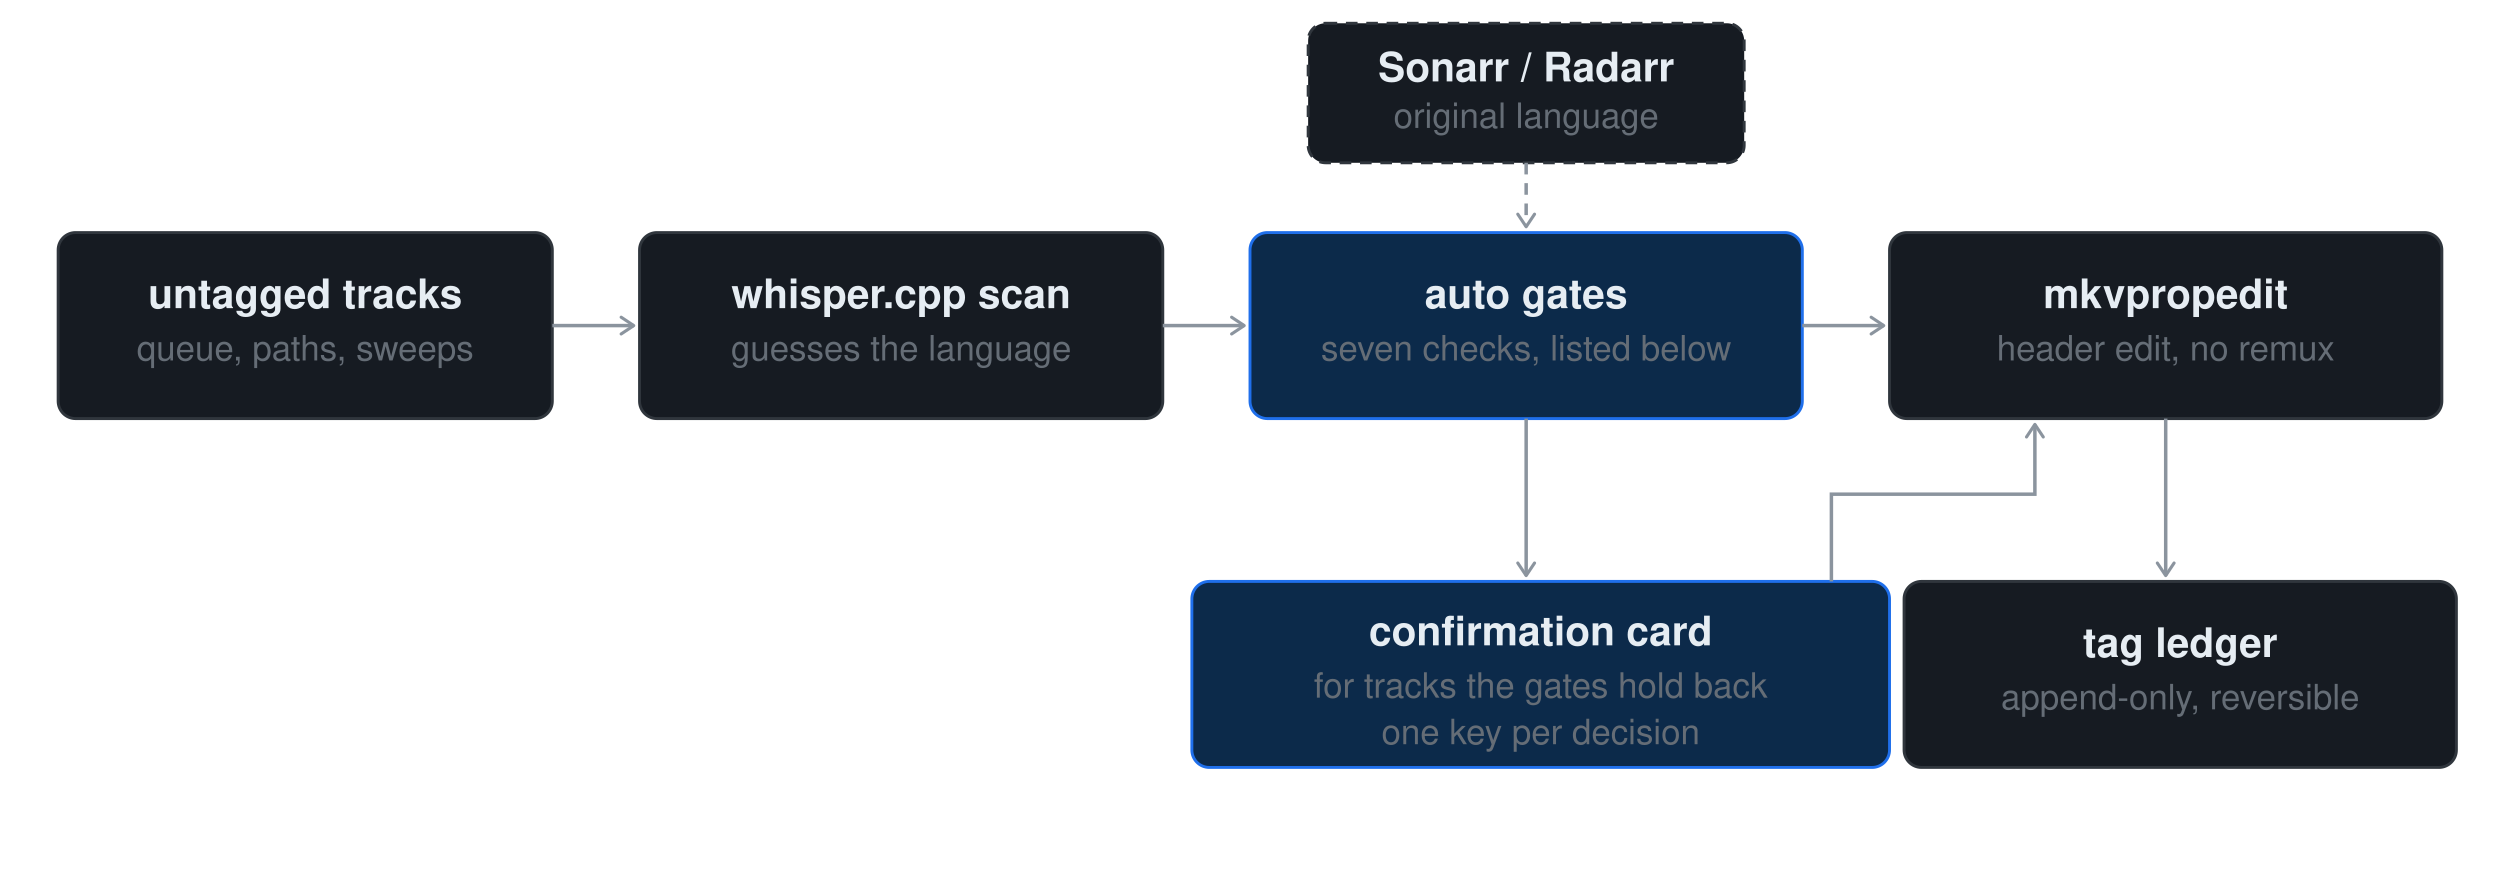
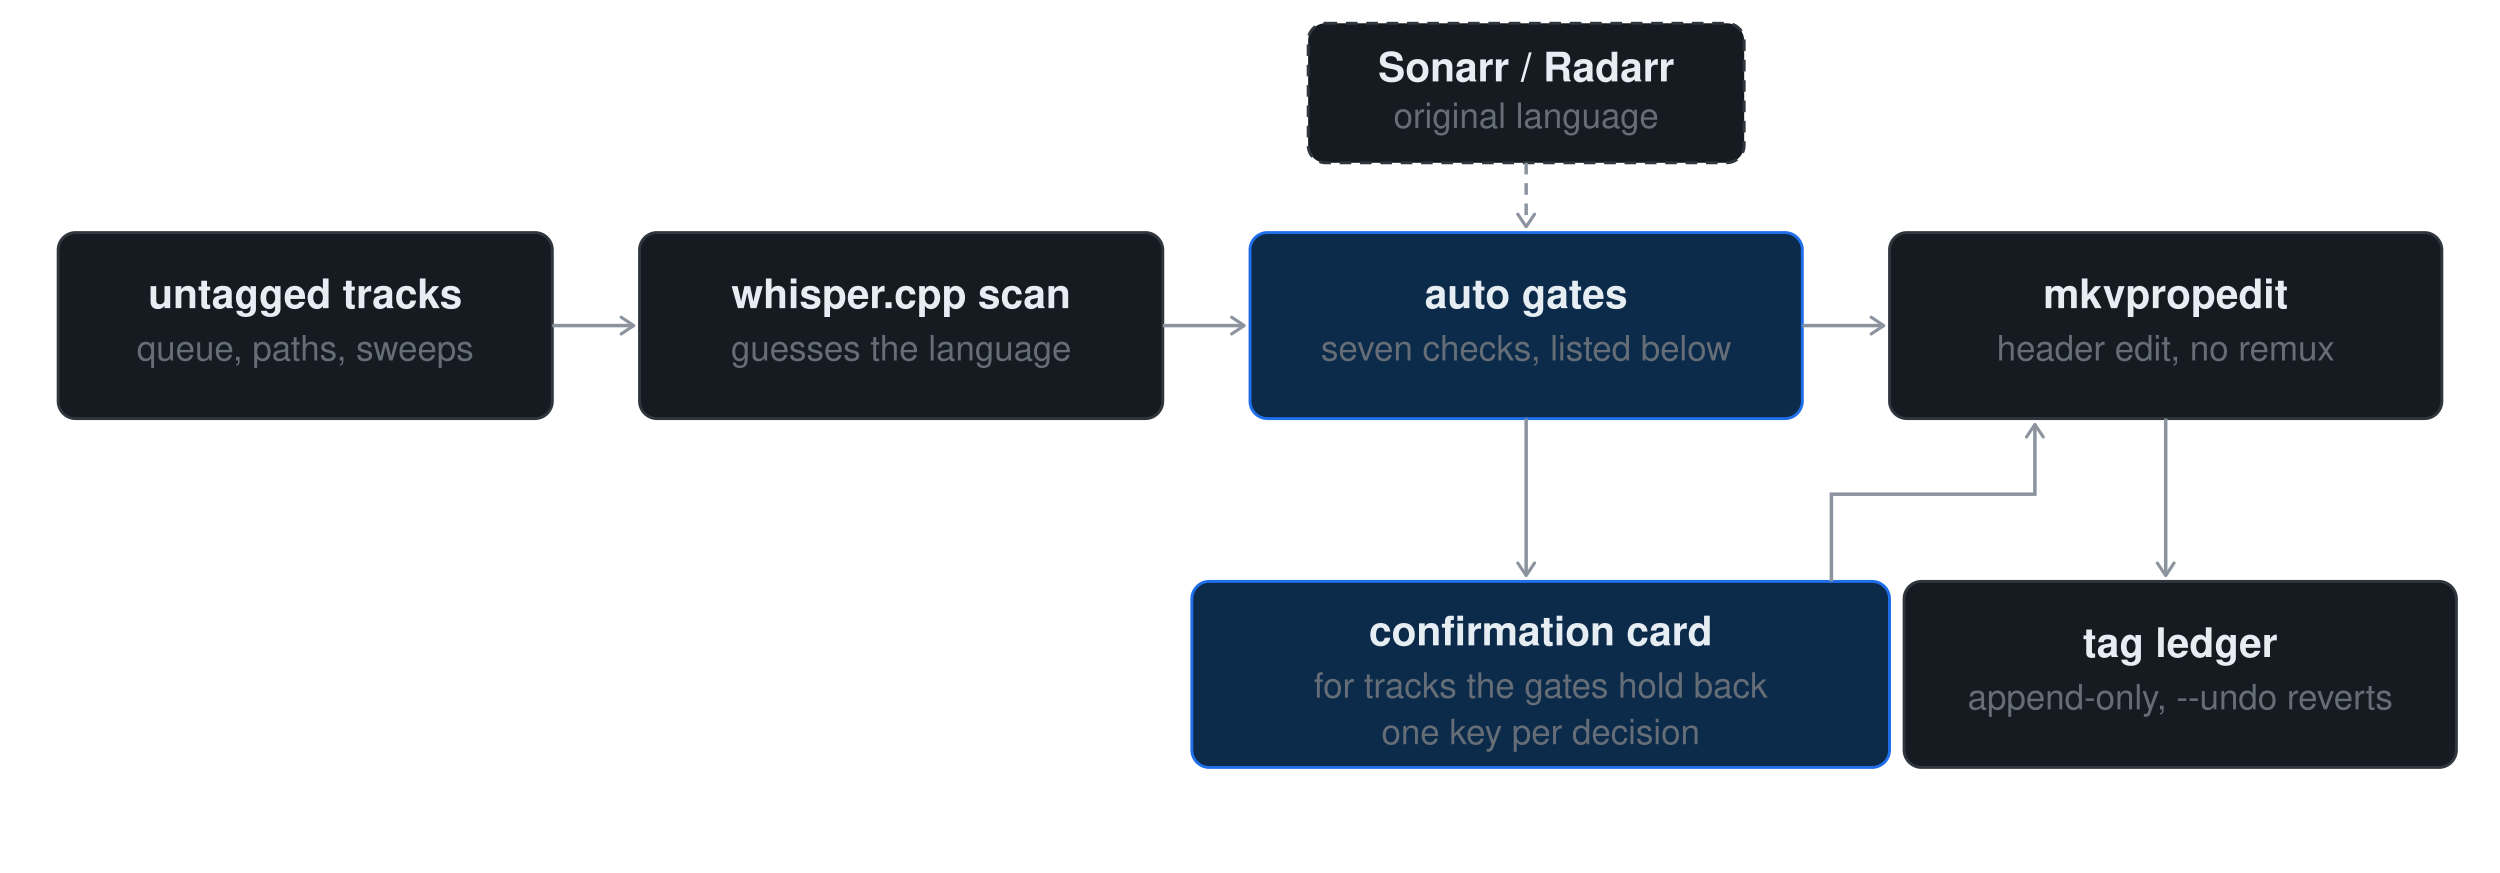
<svg xmlns="http://www.w3.org/2000/svg" viewBox="0 0 860 300" font-family="-apple-system, 'Segoe UI', Helvetica, Arial, sans-serif" role="img" aria-label="Pipeline: untagged tracks are scanned by whisper.cpp, checked against the auto gates, and tagged by mkvpropedit; gate failures go to an interactive confirmation card; every tag lands in the ledger">
  <defs>
    <marker id="arrow" viewBox="0 0 10 10" refX="8" refY="5" markerWidth="6" markerHeight="6" orient="auto-start-reverse">
      <path d="M2 1L8 5L2 9" fill="none" stroke="#8b949e" stroke-width="1.5" stroke-linecap="round" stroke-linejoin="round" />
    </marker>
  </defs>
  <g stroke="#30363d" stroke-width="1" fill="#161b22">
    <rect x="450" y="8" width="150" height="48" rx="6" stroke-dasharray="4 3" />
    <rect x="20" y="80" width="170" height="64" rx="6" />
    <rect x="220" y="80" width="180" height="64" rx="6" />
    <rect x="650" y="80" width="190" height="64" rx="6" />
    <rect x="655" y="200" width="190" height="64" rx="6" />
  </g>
  <g stroke="#1f6feb" stroke-width="1" fill="#0c2a4a">
    <rect x="430" y="80" width="190" height="64" rx="6" />
    <rect x="410" y="200" width="240" height="64" rx="6" />
  </g>
  <g font-size="14" font-weight="600" fill="#e6edf3" text-anchor="middle">
    <text x="525" y="28">Sonarr / Radarr</text>
    <text x="105" y="106">untagged tracks</text>
    <text x="310" y="106">whisper.cpp scan</text>
    <text x="525" y="106">auto gates</text>
    <text x="745" y="106">mkvpropedit</text>
    <text x="530" y="222">confirmation card</text>
    <text x="750" y="226">tag ledger</text>
  </g>
  <g font-size="12" fill="#656d76" text-anchor="middle">
    <text x="525" y="44">original language</text>
    <text x="105" y="124">queue, paths, sweeps</text>
    <text x="310" y="124">guesses the language</text>
    <text x="525" y="124">seven checks, listed below</text>
    <text x="745" y="124">header edit, no remux</text>
    <text x="530" y="240">for tracks the gates hold back</text>
    <text x="530" y="256">one key per decision</text>
-     <text x="750" y="244">append-only, reversible</text>
+     <text x="750" y="244">append-only, --undo reverts</text>
  </g>
  <g stroke="#8b949e" stroke-width="1.2" fill="none" marker-end="url(#arrow)">
    <path d="M190 112 H218" />
    <path d="M400 112 H428" />
    <path d="M620 112 H648" />
    <path d="M525 56 V78" stroke-dasharray="4 3" />
    <path d="M525 144 V198" />
    <path d="M630 200 V170 H700 V146" />
    <path d="M745 144 V198" />
  </g>
</svg>
